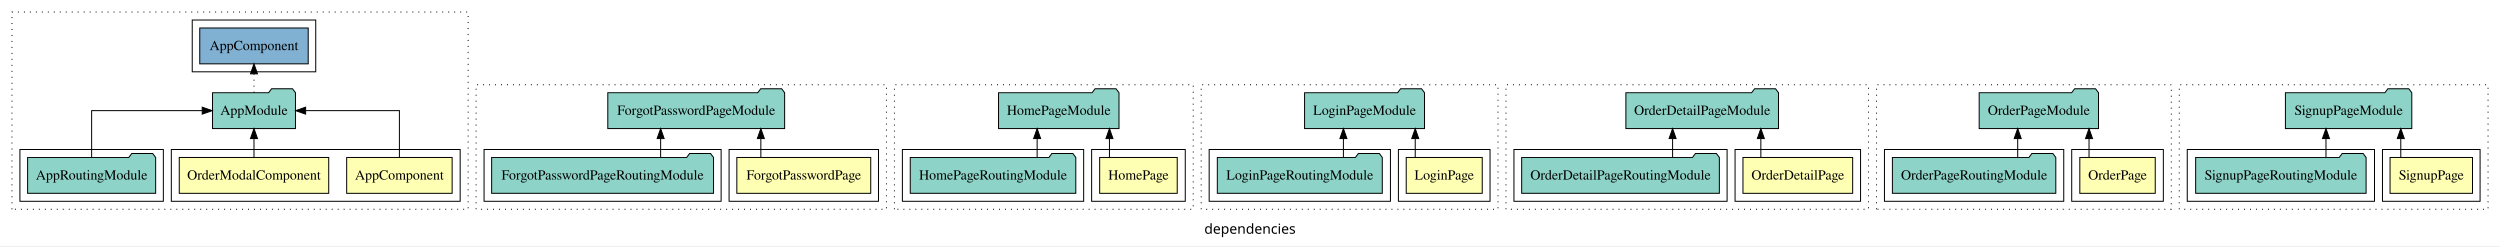
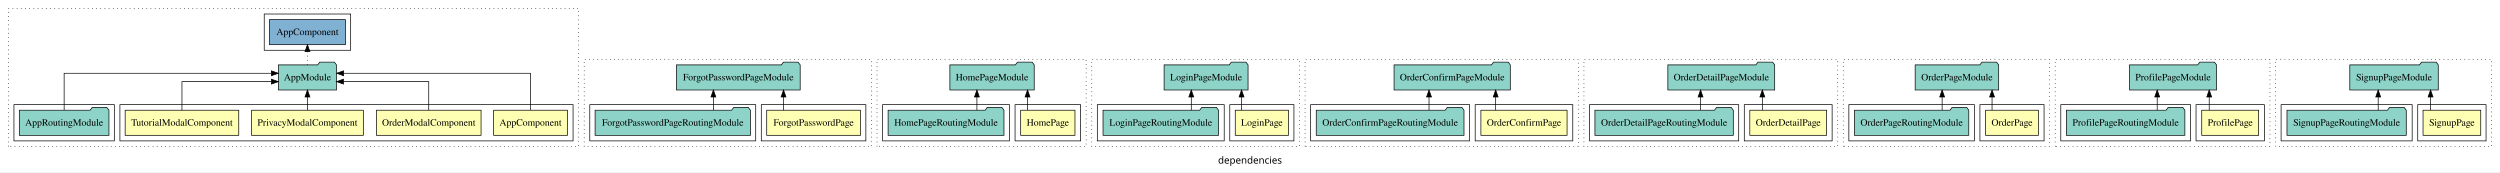
- <svg xmlns="http://www.w3.org/2000/svg" width="2510pt" height="247pt" viewBox="0.00 0.00 2510.00 246.80">
+ <svg xmlns="http://www.w3.org/2000/svg" width="3586pt" height="247pt" viewBox="0.00 0.00 3586.00 246.80">
  <g id="graph0" class="graph" transform="scale(1 1) rotate(0) translate(4 242.8)">
-     <polygon fill="white" stroke="transparent" points="-4,4 -4,-242.8 2506,-242.8 2506,4 -4,4" />
-     <text text-anchor="middle" x="1251" y="-8.2" font-family="sans-serif" font-size="14.00">dependencies</text>
+     <polygon fill="white" stroke="transparent" points="-4,4 -4,-242.8 3582,-242.8 3582,4 -4,4" />
+     <text text-anchor="middle" x="1789" y="-8.2" font-family="sans-serif" font-size="14.00">dependencies</text>
    <g id="clust1" class="cluster">
-       <polygon fill="none" stroke="black" stroke-dasharray="1,5" points="8,-32.8 8,-230.8 466,-230.8 466,-32.8 8,-32.8" />
+       <polygon fill="none" stroke="black" stroke-dasharray="1,5" points="8,-32.8 8,-230.8 826,-230.8 826,-32.8 8,-32.8" />
    </g>
    <g id="clust2" class="cluster">
-       <polygon fill="none" stroke="black" points="168,-40.8 168,-92.8 458,-92.8 458,-40.8 168,-40.8" />
-     </g>
-     <g id="clust5" class="cluster">
+       <polygon fill="none" stroke="black" points="168,-40.8 168,-92.8 818,-92.8 818,-40.8 168,-40.8" />
+     </g>
+     <g id="clust7" class="cluster">
      <polygon fill="none" stroke="black" points="16,-40.8 16,-92.8 160,-92.8 160,-40.8 16,-40.8" />
    </g>
-     <g id="clust7" class="cluster">
-       <polygon fill="none" stroke="black" points="189,-170.8 189,-222.8 313,-222.8 313,-170.8 189,-170.8" />
-     </g>
-     <g id="clust15" class="cluster">
-       <polygon fill="none" stroke="black" stroke-dasharray="1,5" points="474,-32.8 474,-157.8 886,-157.8 886,-32.8 474,-32.8" />
-     </g>
-     <g id="clust16" class="cluster">
-       <polygon fill="none" stroke="black" points="728,-40.8 728,-92.8 878,-92.8 878,-40.8 728,-40.8" />
+     <g id="clust9" class="cluster">
+       <polygon fill="none" stroke="black" points="375,-170.8 375,-222.8 499,-222.8 499,-170.8 375,-170.8" />
+     </g>
+     <g id="clust17" class="cluster">
+       <polygon fill="none" stroke="black" stroke-dasharray="1,5" points="834,-32.8 834,-157.8 1246,-157.8 1246,-32.8 834,-32.8" />
    </g>
    <g id="clust18" class="cluster">
-       <polygon fill="none" stroke="black" points="482,-40.8 482,-92.8 720,-92.8 720,-40.8 482,-40.8" />
-     </g>
-     <g id="clust28" class="cluster">
-       <polygon fill="none" stroke="black" stroke-dasharray="1,5" points="894,-32.8 894,-157.8 1194,-157.8 1194,-32.8 894,-32.8" />
-     </g>
-     <g id="clust29" class="cluster">
-       <polygon fill="none" stroke="black" points="1092,-40.8 1092,-92.8 1186,-92.8 1186,-40.8 1092,-40.8" />
+       <polygon fill="none" stroke="black" points="1088,-40.8 1088,-92.8 1238,-92.8 1238,-40.8 1088,-40.8" />
+     </g>
+     <g id="clust20" class="cluster">
+       <polygon fill="none" stroke="black" points="842,-40.8 842,-92.8 1080,-92.8 1080,-40.8 842,-40.8" />
+     </g>
+     <g id="clust30" class="cluster">
+       <polygon fill="none" stroke="black" stroke-dasharray="1,5" points="1254,-32.8 1254,-157.8 1554,-157.8 1554,-32.8 1254,-32.8" />
    </g>
    <g id="clust31" class="cluster">
-       <polygon fill="none" stroke="black" points="902,-40.8 902,-92.8 1084,-92.8 1084,-40.8 902,-40.8" />
-     </g>
-     <g id="clust41" class="cluster">
-       <polygon fill="none" stroke="black" stroke-dasharray="1,5" points="1202,-32.8 1202,-157.8 1500,-157.8 1500,-32.8 1202,-32.8" />
-     </g>
-     <g id="clust42" class="cluster">
-       <polygon fill="none" stroke="black" points="1400,-40.8 1400,-92.8 1492,-92.8 1492,-40.8 1400,-40.8" />
+       <polygon fill="none" stroke="black" points="1452,-40.8 1452,-92.8 1546,-92.8 1546,-40.8 1452,-40.8" />
+     </g>
+     <g id="clust33" class="cluster">
+       <polygon fill="none" stroke="black" points="1262,-40.8 1262,-92.8 1444,-92.8 1444,-40.8 1262,-40.8" />
+     </g>
+     <g id="clust43" class="cluster">
+       <polygon fill="none" stroke="black" stroke-dasharray="1,5" points="1562,-32.8 1562,-157.8 1860,-157.8 1860,-32.8 1562,-32.8" />
    </g>
    <g id="clust44" class="cluster">
-       <polygon fill="none" stroke="black" points="1210,-40.8 1210,-92.8 1392,-92.8 1392,-40.8 1210,-40.8" />
-     </g>
-     <g id="clust54" class="cluster">
-       <polygon fill="none" stroke="black" stroke-dasharray="1,5" points="1508,-32.8 1508,-157.8 1872,-157.8 1872,-32.8 1508,-32.8" />
-     </g>
-     <g id="clust55" class="cluster">
-       <polygon fill="none" stroke="black" points="1738,-40.8 1738,-92.8 1864,-92.8 1864,-40.8 1738,-40.8" />
+       <polygon fill="none" stroke="black" points="1760,-40.8 1760,-92.8 1852,-92.8 1852,-40.8 1760,-40.8" />
+     </g>
+     <g id="clust46" class="cluster">
+       <polygon fill="none" stroke="black" points="1570,-40.8 1570,-92.8 1752,-92.8 1752,-40.8 1570,-40.8" />
+     </g>
+     <g id="clust56" class="cluster">
+       <polygon fill="none" stroke="black" stroke-dasharray="1,5" points="1868,-32.8 1868,-157.8 2260,-157.8 2260,-32.8 1868,-32.8" />
    </g>
    <g id="clust57" class="cluster">
-       <polygon fill="none" stroke="black" points="1516,-40.8 1516,-92.8 1730,-92.8 1730,-40.8 1516,-40.8" />
-     </g>
-     <g id="clust67" class="cluster">
-       <polygon fill="none" stroke="black" stroke-dasharray="1,5" points="1880,-32.8 1880,-157.8 2176,-157.8 2176,-32.8 1880,-32.8" />
-     </g>
-     <g id="clust68" class="cluster">
-       <polygon fill="none" stroke="black" points="2076,-40.8 2076,-92.8 2168,-92.8 2168,-40.8 2076,-40.8" />
+       <polygon fill="none" stroke="black" points="2112,-40.8 2112,-92.8 2252,-92.8 2252,-40.8 2112,-40.8" />
+     </g>
+     <g id="clust59" class="cluster">
+       <polygon fill="none" stroke="black" points="1876,-40.8 1876,-92.8 2104,-92.8 2104,-40.8 1876,-40.8" />
+     </g>
+     <g id="clust69" class="cluster">
+       <polygon fill="none" stroke="black" stroke-dasharray="1,5" points="2268,-32.8 2268,-157.8 2632,-157.8 2632,-32.8 2268,-32.8" />
    </g>
    <g id="clust70" class="cluster">
-       <polygon fill="none" stroke="black" points="1888,-40.8 1888,-92.8 2068,-92.8 2068,-40.8 1888,-40.8" />
-     </g>
-     <g id="clust80" class="cluster">
-       <polygon fill="none" stroke="black" stroke-dasharray="1,5" points="2184,-32.8 2184,-157.8 2494,-157.8 2494,-32.8 2184,-32.8" />
-     </g>
-     <g id="clust81" class="cluster">
-       <polygon fill="none" stroke="black" points="2388,-40.8 2388,-92.8 2486,-92.8 2486,-40.8 2388,-40.8" />
+       <polygon fill="none" stroke="black" points="2498,-40.8 2498,-92.8 2624,-92.8 2624,-40.8 2498,-40.8" />
+     </g>
+     <g id="clust72" class="cluster">
+       <polygon fill="none" stroke="black" points="2276,-40.8 2276,-92.8 2490,-92.8 2490,-40.8 2276,-40.8" />
+     </g>
+     <g id="clust82" class="cluster">
+       <polygon fill="none" stroke="black" stroke-dasharray="1,5" points="2640,-32.8 2640,-157.8 2936,-157.8 2936,-32.8 2640,-32.8" />
    </g>
    <g id="clust83" class="cluster">
-       <polygon fill="none" stroke="black" points="2192,-40.8 2192,-92.8 2380,-92.8 2380,-40.8 2192,-40.8" />
+       <polygon fill="none" stroke="black" points="2836,-40.8 2836,-92.8 2928,-92.8 2928,-40.8 2836,-40.8" />
+     </g>
+     <g id="clust85" class="cluster">
+       <polygon fill="none" stroke="black" points="2648,-40.8 2648,-92.8 2828,-92.8 2828,-40.8 2648,-40.8" />
+     </g>
+     <g id="clust95" class="cluster">
+       <polygon fill="none" stroke="black" stroke-dasharray="1,5" points="2944,-32.8 2944,-157.8 3252,-157.8 3252,-32.8 2944,-32.8" />
+     </g>
+     <g id="clust96" class="cluster">
+       <polygon fill="none" stroke="black" points="3146,-40.8 3146,-92.8 3244,-92.8 3244,-40.8 3146,-40.8" />
+     </g>
+     <g id="clust98" class="cluster">
+       <polygon fill="none" stroke="black" points="2952,-40.8 2952,-92.8 3138,-92.8 3138,-40.8 2952,-40.8" />
+     </g>
+     <g id="clust108" class="cluster">
+       <polygon fill="none" stroke="black" stroke-dasharray="1,5" points="3260,-32.8 3260,-157.8 3570,-157.8 3570,-32.8 3260,-32.8" />
+     </g>
+     <g id="clust109" class="cluster">
+       <polygon fill="none" stroke="black" points="3464,-40.8 3464,-92.8 3562,-92.8 3562,-40.8 3464,-40.8" />
+     </g>
+     <g id="clust111" class="cluster">
+       <polygon fill="none" stroke="black" points="3268,-40.8 3268,-92.8 3456,-92.8 3456,-40.8 3268,-40.8" />
    </g>
    <g id="node1" class="node">
-       <polygon fill="#ffffb3" stroke="black" points="449.94,-84.8 344.06,-84.8 344.06,-48.8 449.94,-48.8 449.94,-84.8" />
-       <text text-anchor="middle" x="397" y="-62.6" font-family="Times,serif" font-size="14.00">AppComponent</text>
+       <polygon fill="#ffffb3" stroke="black" points="809.94,-84.8 704.06,-84.8 704.06,-48.8 809.94,-48.8 809.94,-84.8" />
+       <text text-anchor="middle" x="757" y="-62.6" font-family="Times,serif" font-size="14.00">AppComponent</text>
+     </g>
+     <g id="node5" class="node">
+       <polygon fill="#8dd3c7" stroke="black" points="478.66,-149.8 475.66,-153.8 454.66,-153.8 451.66,-149.8 395.34,-149.8 395.34,-113.8 478.66,-113.8 478.66,-149.8" />
+       <text text-anchor="middle" x="437" y="-127.6" font-family="Times,serif" font-size="14.00">AppModule</text>
+     </g>
+     <g id="edge1" class="edge">
+       <path fill="none" stroke="black" d="M757,-85.08C757,-106.12 757,-137.8 757,-137.8 757,-137.8 488.83,-137.8 488.83,-137.8" />
+       <polygon fill="black" stroke="black" points="488.83,-134.3 478.83,-137.8 488.83,-141.3 488.83,-134.3" />
+     </g>
+     <g id="node2" class="node">
+       <polygon fill="#ffffb3" stroke="black" points="686.03,-84.8 535.97,-84.8 535.97,-48.8 686.03,-48.8 686.03,-84.8" />
+       <text text-anchor="middle" x="611" y="-62.6" font-family="Times,serif" font-size="14.00">OrderModalComponent</text>
+     </g>
+     <g id="edge2" class="edge">
+       <path fill="none" stroke="black" d="M611,-84.82C611,-102.17 611,-125.8 611,-125.8 611,-125.8 488.68,-125.8 488.68,-125.8" />
+       <polygon fill="black" stroke="black" points="488.68,-122.3 478.68,-125.8 488.68,-129.3 488.68,-122.3" />
    </g>
    <g id="node3" class="node">
-       <polygon fill="#8dd3c7" stroke="black" points="292.66,-149.8 289.66,-153.8 268.66,-153.8 265.66,-149.8 209.34,-149.8 209.34,-113.8 292.66,-113.8 292.66,-149.8" />
-       <text text-anchor="middle" x="251" y="-127.6" font-family="Times,serif" font-size="14.00">AppModule</text>
-     </g>
-     <g id="edge1" class="edge">
-       <path fill="none" stroke="black" d="M397,-84.91C397,-104.14 397,-131.8 397,-131.8 397,-131.8 302.84,-131.8 302.84,-131.8" />
-       <polygon fill="black" stroke="black" points="302.84,-128.3 292.84,-131.8 302.84,-135.3 302.84,-128.3" />
-     </g>
-     <g id="node2" class="node">
-       <polygon fill="#ffffb3" stroke="black" points="326.03,-84.8 175.97,-84.8 175.97,-48.8 326.03,-48.8 326.03,-84.8" />
-       <text text-anchor="middle" x="251" y="-62.6" font-family="Times,serif" font-size="14.00">OrderModalComponent</text>
-     </g>
-     <g id="edge2" class="edge">
-       <path fill="none" stroke="black" d="M251,-84.91C251,-84.91 251,-103.79 251,-103.79" />
-       <polygon fill="black" stroke="black" points="247.5,-103.79 251,-113.79 254.5,-103.79 247.5,-103.79" />
-     </g>
-     <g id="node5" class="node">
-       <polygon fill="#80b1d3" stroke="black" points="305.44,-214.8 196.56,-214.8 196.56,-178.8 305.44,-178.8 305.44,-214.8" />
-       <text text-anchor="middle" x="251" y="-192.6" font-family="Times,serif" font-size="14.00">AppComponent </text>
+       <polygon fill="#ffffb3" stroke="black" points="517.15,-84.8 356.85,-84.8 356.85,-48.8 517.15,-48.8 517.15,-84.8" />
+       <text text-anchor="middle" x="437" y="-62.6" font-family="Times,serif" font-size="14.00">PrivacyModalComponent</text>
+     </g>
+     <g id="edge3" class="edge">
+       <path fill="none" stroke="black" d="M437,-84.91C437,-84.91 437,-103.79 437,-103.79" />
+       <polygon fill="black" stroke="black" points="433.5,-103.79 437,-113.79 440.5,-103.79 433.5,-103.79" />
+     </g>
+     <g id="node4" class="node">
+       <polygon fill="#ffffb3" stroke="black" points="338.48,-84.8 175.52,-84.8 175.52,-48.8 338.48,-48.8 338.48,-84.8" />
+       <text text-anchor="middle" x="257" y="-62.6" font-family="Times,serif" font-size="14.00">TutorialModalComponent</text>
    </g>
    <g id="edge4" class="edge">
-       <path fill="none" stroke="black" stroke-dasharray="1,5" d="M251,-149.91C251,-149.91 251,-168.79 251,-168.79" />
-       <polygon fill="black" stroke="black" points="247.5,-168.79 251,-178.79 254.5,-168.79 247.5,-168.79" />
-     </g>
-     <g id="node4" class="node">
+       <path fill="none" stroke="black" d="M257,-84.82C257,-102.17 257,-125.8 257,-125.8 257,-125.8 385.25,-125.8 385.25,-125.8" />
+       <polygon fill="black" stroke="black" points="385.25,-129.3 395.25,-125.8 385.25,-122.3 385.25,-129.3" />
+     </g>
+     <g id="node7" class="node">
+       <polygon fill="#80b1d3" stroke="black" points="491.44,-214.8 382.56,-214.8 382.56,-178.8 491.44,-178.8 491.44,-214.8" />
+       <text text-anchor="middle" x="437" y="-192.6" font-family="Times,serif" font-size="14.00">AppComponent </text>
+     </g>
+     <g id="edge6" class="edge">
+       <path fill="none" stroke="black" stroke-dasharray="1,5" d="M437,-149.91C437,-149.91 437,-168.79 437,-168.79" />
+       <polygon fill="black" stroke="black" points="433.5,-168.79 437,-178.79 440.5,-168.79 433.5,-168.79" />
+     </g>
+     <g id="node6" class="node">
      <polygon fill="#8dd3c7" stroke="black" points="152.28,-84.8 149.28,-88.8 128.28,-88.8 125.28,-84.8 23.72,-84.8 23.72,-48.8 152.28,-48.8 152.28,-84.8" />
      <text text-anchor="middle" x="88" y="-62.6" font-family="Times,serif" font-size="14.00">AppRoutingModule</text>
    </g>
-     <g id="edge3" class="edge">
-       <path fill="none" stroke="black" d="M88,-84.91C88,-104.14 88,-131.8 88,-131.8 88,-131.8 199.02,-131.8 199.02,-131.8" />
-       <polygon fill="black" stroke="black" points="199.02,-135.3 209.02,-131.8 199.02,-128.3 199.02,-135.3" />
-     </g>
-     <g id="node6" class="node">
-       <polygon fill="#ffffb3" stroke="black" points="870.22,-84.8 735.78,-84.8 735.78,-48.8 870.22,-48.8 870.22,-84.8" />
-       <text text-anchor="middle" x="803" y="-62.6" font-family="Times,serif" font-size="14.00">ForgotPasswordPage</text>
-     </g>
-     <g id="node7" class="node">
-       <polygon fill="#8dd3c7" stroke="black" points="783.77,-149.8 780.77,-153.8 759.77,-153.8 756.77,-149.8 606.23,-149.8 606.23,-113.8 783.77,-113.8 783.77,-149.8" />
-       <text text-anchor="middle" x="695" y="-127.6" font-family="Times,serif" font-size="14.00">ForgotPasswordPageModule</text>
-     </g>
    <g id="edge5" class="edge">
-       <path fill="none" stroke="black" d="M759.89,-84.91C759.89,-84.91 759.89,-103.79 759.89,-103.79" />
-       <polygon fill="black" stroke="black" points="756.39,-103.79 759.89,-113.79 763.39,-103.79 756.39,-103.79" />
+       <path fill="none" stroke="black" d="M88,-85.08C88,-106.12 88,-137.8 88,-137.8 88,-137.8 385.25,-137.8 385.25,-137.8" />
+       <polygon fill="black" stroke="black" points="385.25,-141.3 395.25,-137.8 385.25,-134.3 385.25,-141.3" />
    </g>
    <g id="node8" class="node">
-       <polygon fill="#8dd3c7" stroke="black" points="712.39,-84.8 709.39,-88.8 688.39,-88.8 685.39,-84.8 489.61,-84.8 489.61,-48.8 712.39,-48.8 712.39,-84.8" />
-       <text text-anchor="middle" x="601" y="-62.6" font-family="Times,serif" font-size="14.00">ForgotPasswordPageRoutingModule</text>
-     </g>
-     <g id="edge6" class="edge">
-       <path fill="none" stroke="black" d="M659.28,-84.91C659.28,-84.91 659.28,-103.79 659.28,-103.79" />
-       <polygon fill="black" stroke="black" points="655.78,-103.79 659.28,-113.79 662.78,-103.79 655.78,-103.79" />
+       <polygon fill="#ffffb3" stroke="black" points="1230.22,-84.8 1095.78,-84.8 1095.78,-48.8 1230.22,-48.8 1230.22,-84.8" />
+       <text text-anchor="middle" x="1163" y="-62.6" font-family="Times,serif" font-size="14.00">ForgotPasswordPage</text>
    </g>
    <g id="node9" class="node">
-       <polygon fill="#ffffb3" stroke="black" points="1177.93,-84.8 1100.07,-84.8 1100.07,-48.8 1177.93,-48.8 1177.93,-84.8" />
-       <text text-anchor="middle" x="1139" y="-62.6" font-family="Times,serif" font-size="14.00">HomePage</text>
+       <polygon fill="#8dd3c7" stroke="black" points="1143.77,-149.8 1140.77,-153.8 1119.77,-153.8 1116.77,-149.8 966.23,-149.8 966.23,-113.8 1143.77,-113.8 1143.77,-149.8" />
+       <text text-anchor="middle" x="1055" y="-127.6" font-family="Times,serif" font-size="14.00">ForgotPasswordPageModule</text>
+     </g>
+     <g id="edge7" class="edge">
+       <path fill="none" stroke="black" d="M1119.89,-84.91C1119.89,-84.91 1119.89,-103.79 1119.89,-103.79" />
+       <polygon fill="black" stroke="black" points="1116.39,-103.79 1119.89,-113.79 1123.39,-103.79 1116.39,-103.79" />
    </g>
    <g id="node10" class="node">
-       <polygon fill="#8dd3c7" stroke="black" points="1119.48,-149.8 1116.48,-153.8 1095.48,-153.8 1092.48,-149.8 998.52,-149.8 998.52,-113.8 1119.48,-113.8 1119.48,-149.8" />
-       <text text-anchor="middle" x="1059" y="-127.6" font-family="Times,serif" font-size="14.00">HomePageModule</text>
-     </g>
-     <g id="edge7" class="edge">
-       <path fill="none" stroke="black" d="M1109.89,-84.91C1109.89,-84.91 1109.89,-103.79 1109.89,-103.79" />
-       <polygon fill="black" stroke="black" points="1106.39,-103.79 1109.89,-113.79 1113.39,-103.79 1106.39,-103.79" />
+       <polygon fill="#8dd3c7" stroke="black" points="1072.39,-84.8 1069.39,-88.8 1048.39,-88.8 1045.39,-84.8 849.61,-84.8 849.61,-48.8 1072.39,-48.8 1072.39,-84.8" />
+       <text text-anchor="middle" x="961" y="-62.6" font-family="Times,serif" font-size="14.00">ForgotPasswordPageRoutingModule</text>
+     </g>
+     <g id="edge8" class="edge">
+       <path fill="none" stroke="black" d="M1019.28,-84.91C1019.28,-84.91 1019.28,-103.79 1019.28,-103.79" />
+       <polygon fill="black" stroke="black" points="1015.78,-103.79 1019.28,-113.79 1022.78,-103.79 1015.78,-103.79" />
    </g>
    <g id="node11" class="node">
-       <polygon fill="#8dd3c7" stroke="black" points="1076.1,-84.8 1073.1,-88.8 1052.1,-88.8 1049.1,-84.8 909.9,-84.8 909.9,-48.8 1076.1,-48.8 1076.1,-84.8" />
-       <text text-anchor="middle" x="993" y="-62.6" font-family="Times,serif" font-size="14.00">HomePageRoutingModule</text>
-     </g>
-     <g id="edge8" class="edge">
-       <path fill="none" stroke="black" d="M1037.28,-84.91C1037.28,-84.91 1037.28,-103.79 1037.28,-103.79" />
-       <polygon fill="black" stroke="black" points="1033.78,-103.79 1037.28,-113.79 1040.78,-103.79 1033.78,-103.79" />
+       <polygon fill="#ffffb3" stroke="black" points="1537.93,-84.8 1460.07,-84.8 1460.07,-48.8 1537.93,-48.8 1537.93,-84.8" />
+       <text text-anchor="middle" x="1499" y="-62.6" font-family="Times,serif" font-size="14.00">HomePage</text>
    </g>
    <g id="node12" class="node">
-       <polygon fill="#ffffb3" stroke="black" points="1484.16,-84.8 1407.84,-84.8 1407.84,-48.8 1484.16,-48.8 1484.16,-84.8" />
-       <text text-anchor="middle" x="1446" y="-62.6" font-family="Times,serif" font-size="14.00">LoginPage</text>
+       <polygon fill="#8dd3c7" stroke="black" points="1479.48,-149.8 1476.48,-153.8 1455.48,-153.8 1452.48,-149.8 1358.52,-149.8 1358.52,-113.8 1479.48,-113.8 1479.48,-149.8" />
+       <text text-anchor="middle" x="1419" y="-127.6" font-family="Times,serif" font-size="14.00">HomePageModule</text>
+     </g>
+     <g id="edge9" class="edge">
+       <path fill="none" stroke="black" d="M1469.89,-84.91C1469.89,-84.91 1469.89,-103.79 1469.89,-103.79" />
+       <polygon fill="black" stroke="black" points="1466.39,-103.79 1469.89,-113.79 1473.39,-103.79 1466.39,-103.79" />
    </g>
    <g id="node13" class="node">
-       <polygon fill="#8dd3c7" stroke="black" points="1426.21,-149.8 1423.21,-153.8 1402.21,-153.8 1399.21,-149.8 1305.79,-149.8 1305.79,-113.8 1426.21,-113.8 1426.21,-149.8" />
-       <text text-anchor="middle" x="1366" y="-127.6" font-family="Times,serif" font-size="14.00">LoginPageModule</text>
-     </g>
-     <g id="edge9" class="edge">
-       <path fill="none" stroke="black" d="M1416.89,-84.91C1416.89,-84.91 1416.89,-103.79 1416.89,-103.79" />
-       <polygon fill="black" stroke="black" points="1413.39,-103.79 1416.89,-113.79 1420.39,-103.79 1413.39,-103.79" />
+       <polygon fill="#8dd3c7" stroke="black" points="1436.1,-84.8 1433.1,-88.8 1412.1,-88.8 1409.1,-84.8 1269.9,-84.8 1269.9,-48.8 1436.1,-48.8 1436.1,-84.8" />
+       <text text-anchor="middle" x="1353" y="-62.6" font-family="Times,serif" font-size="14.00">HomePageRoutingModule</text>
+     </g>
+     <g id="edge10" class="edge">
+       <path fill="none" stroke="black" d="M1397.28,-84.91C1397.28,-84.91 1397.28,-103.79 1397.28,-103.79" />
+       <polygon fill="black" stroke="black" points="1393.78,-103.79 1397.28,-113.79 1400.78,-103.79 1393.78,-103.79" />
    </g>
    <g id="node14" class="node">
-       <polygon fill="#8dd3c7" stroke="black" points="1383.82,-84.8 1380.82,-88.8 1359.82,-88.8 1356.82,-84.8 1218.18,-84.8 1218.18,-48.8 1383.82,-48.8 1383.82,-84.8" />
-       <text text-anchor="middle" x="1301" y="-62.6" font-family="Times,serif" font-size="14.00">LoginPageRoutingModule</text>
-     </g>
-     <g id="edge10" class="edge">
-       <path fill="none" stroke="black" d="M1344.78,-84.91C1344.78,-84.91 1344.78,-103.79 1344.78,-103.79" />
-       <polygon fill="black" stroke="black" points="1341.28,-103.79 1344.78,-113.79 1348.28,-103.79 1341.28,-103.79" />
+       <polygon fill="#ffffb3" stroke="black" points="1844.16,-84.8 1767.84,-84.8 1767.84,-48.8 1844.16,-48.8 1844.16,-84.8" />
+       <text text-anchor="middle" x="1806" y="-62.6" font-family="Times,serif" font-size="14.00">LoginPage</text>
    </g>
    <g id="node15" class="node">
-       <polygon fill="#ffffb3" stroke="black" points="1856.07,-84.8 1745.93,-84.8 1745.93,-48.8 1856.07,-48.8 1856.07,-84.8" />
-       <text text-anchor="middle" x="1801" y="-62.6" font-family="Times,serif" font-size="14.00">OrderDetailPage</text>
+       <polygon fill="#8dd3c7" stroke="black" points="1786.21,-149.8 1783.21,-153.8 1762.21,-153.8 1759.21,-149.8 1665.79,-149.8 1665.79,-113.8 1786.21,-113.8 1786.21,-149.8" />
+       <text text-anchor="middle" x="1726" y="-127.6" font-family="Times,serif" font-size="14.00">LoginPageModule</text>
+     </g>
+     <g id="edge11" class="edge">
+       <path fill="none" stroke="black" d="M1776.89,-84.91C1776.89,-84.91 1776.89,-103.79 1776.89,-103.79" />
+       <polygon fill="black" stroke="black" points="1773.39,-103.79 1776.89,-113.79 1780.39,-103.79 1773.39,-103.79" />
    </g>
    <g id="node16" class="node">
-       <polygon fill="#8dd3c7" stroke="black" points="1781.62,-149.8 1778.62,-153.8 1757.62,-153.8 1754.62,-149.8 1628.38,-149.8 1628.38,-113.8 1781.62,-113.8 1781.62,-149.8" />
-       <text text-anchor="middle" x="1705" y="-127.6" font-family="Times,serif" font-size="14.00">OrderDetailPageModule</text>
-     </g>
-     <g id="edge11" class="edge">
-       <path fill="none" stroke="black" d="M1763.89,-84.91C1763.89,-84.91 1763.89,-103.79 1763.89,-103.79" />
-       <polygon fill="black" stroke="black" points="1760.39,-103.79 1763.89,-113.79 1767.39,-103.79 1760.39,-103.79" />
+       <polygon fill="#8dd3c7" stroke="black" points="1743.82,-84.8 1740.82,-88.8 1719.82,-88.8 1716.82,-84.8 1578.18,-84.8 1578.18,-48.8 1743.82,-48.8 1743.82,-84.8" />
+       <text text-anchor="middle" x="1661" y="-62.6" font-family="Times,serif" font-size="14.00">LoginPageRoutingModule</text>
+     </g>
+     <g id="edge12" class="edge">
+       <path fill="none" stroke="black" d="M1704.78,-84.91C1704.78,-84.91 1704.78,-103.79 1704.78,-103.79" />
+       <polygon fill="black" stroke="black" points="1701.28,-103.79 1704.78,-113.79 1708.28,-103.79 1701.28,-103.79" />
    </g>
    <g id="node17" class="node">
-       <polygon fill="#8dd3c7" stroke="black" points="1722.24,-84.8 1719.24,-88.8 1698.24,-88.8 1695.24,-84.8 1523.76,-84.8 1523.76,-48.8 1722.24,-48.8 1722.24,-84.8" />
-       <text text-anchor="middle" x="1623" y="-62.6" font-family="Times,serif" font-size="14.00">OrderDetailPageRoutingModule</text>
-     </g>
-     <g id="edge12" class="edge">
-       <path fill="none" stroke="black" d="M1675.28,-84.91C1675.28,-84.91 1675.28,-103.79 1675.28,-103.79" />
-       <polygon fill="black" stroke="black" points="1671.78,-103.79 1675.28,-113.79 1678.78,-103.79 1671.78,-103.79" />
+       <polygon fill="#ffffb3" stroke="black" points="2243.8,-84.8 2120.2,-84.8 2120.2,-48.8 2243.8,-48.8 2243.8,-84.8" />
+       <text text-anchor="middle" x="2182" y="-62.6" font-family="Times,serif" font-size="14.00">OrderConfirmPage</text>
    </g>
    <g id="node18" class="node">
-       <polygon fill="#ffffb3" stroke="black" points="2159.86,-84.8 2084.14,-84.8 2084.14,-48.8 2159.86,-48.8 2159.86,-84.8" />
-       <text text-anchor="middle" x="2122" y="-62.6" font-family="Times,serif" font-size="14.00">OrderPage</text>
+       <polygon fill="#8dd3c7" stroke="black" points="2162.36,-149.8 2159.36,-153.8 2138.36,-153.8 2135.36,-149.8 1995.64,-149.8 1995.64,-113.8 2162.36,-113.8 2162.36,-149.8" />
+       <text text-anchor="middle" x="2079" y="-127.6" font-family="Times,serif" font-size="14.00">OrderConfirmPageModule</text>
+     </g>
+     <g id="edge13" class="edge">
+       <path fill="none" stroke="black" d="M2141.39,-84.91C2141.39,-84.91 2141.39,-103.79 2141.39,-103.79" />
+       <polygon fill="black" stroke="black" points="2137.89,-103.79 2141.39,-113.79 2144.89,-103.79 2137.89,-103.79" />
    </g>
    <g id="node19" class="node">
-       <polygon fill="#8dd3c7" stroke="black" points="2102.91,-149.8 2099.91,-153.8 2078.91,-153.8 2075.91,-149.8 1983.09,-149.8 1983.09,-113.8 2102.91,-113.8 2102.91,-149.8" />
-       <text text-anchor="middle" x="2043" y="-127.6" font-family="Times,serif" font-size="14.00">OrderPageModule</text>
-     </g>
-     <g id="edge13" class="edge">
-       <path fill="none" stroke="black" d="M2093.39,-84.91C2093.39,-84.91 2093.39,-103.79 2093.39,-103.79" />
-       <polygon fill="black" stroke="black" points="2089.89,-103.79 2093.39,-113.79 2096.89,-103.79 2089.89,-103.79" />
+       <polygon fill="#8dd3c7" stroke="black" points="2095.97,-84.8 2092.97,-88.8 2071.97,-88.8 2068.97,-84.8 1884.03,-84.8 1884.03,-48.8 2095.97,-48.8 2095.97,-84.8" />
+       <text text-anchor="middle" x="1990" y="-62.6" font-family="Times,serif" font-size="14.00">OrderConfirmPageRoutingModule</text>
+     </g>
+     <g id="edge14" class="edge">
+       <path fill="none" stroke="black" d="M2045.78,-84.91C2045.78,-84.91 2045.78,-103.79 2045.78,-103.79" />
+       <polygon fill="black" stroke="black" points="2042.28,-103.79 2045.78,-113.79 2049.28,-103.79 2042.28,-103.79" />
    </g>
    <g id="node20" class="node">
-       <polygon fill="#8dd3c7" stroke="black" points="2060.03,-84.8 2057.03,-88.8 2036.03,-88.8 2033.03,-84.8 1895.97,-84.8 1895.97,-48.8 2060.03,-48.8 2060.03,-84.8" />
-       <text text-anchor="middle" x="1978" y="-62.6" font-family="Times,serif" font-size="14.00">OrderPageRoutingModule</text>
-     </g>
-     <g id="edge14" class="edge">
-       <path fill="none" stroke="black" d="M2021.78,-84.91C2021.78,-84.91 2021.78,-103.79 2021.78,-103.79" />
-       <polygon fill="black" stroke="black" points="2018.28,-103.79 2021.78,-113.79 2025.28,-103.79 2018.28,-103.79" />
+       <polygon fill="#ffffb3" stroke="black" points="2616.07,-84.8 2505.93,-84.8 2505.93,-48.8 2616.07,-48.8 2616.07,-84.8" />
+       <text text-anchor="middle" x="2561" y="-62.6" font-family="Times,serif" font-size="14.00">OrderDetailPage</text>
    </g>
    <g id="node21" class="node">
-       <polygon fill="#ffffb3" stroke="black" points="2478.39,-84.8 2395.61,-84.8 2395.61,-48.8 2478.39,-48.8 2478.39,-84.8" />
-       <text text-anchor="middle" x="2437" y="-62.6" font-family="Times,serif" font-size="14.00">SignupPage</text>
+       <polygon fill="#8dd3c7" stroke="black" points="2541.62,-149.8 2538.62,-153.8 2517.62,-153.8 2514.62,-149.8 2388.38,-149.8 2388.38,-113.8 2541.62,-113.8 2541.62,-149.8" />
+       <text text-anchor="middle" x="2465" y="-127.6" font-family="Times,serif" font-size="14.00">OrderDetailPageModule</text>
+     </g>
+     <g id="edge15" class="edge">
+       <path fill="none" stroke="black" d="M2523.89,-84.91C2523.89,-84.91 2523.89,-103.79 2523.89,-103.79" />
+       <polygon fill="black" stroke="black" points="2520.39,-103.79 2523.89,-113.79 2527.39,-103.79 2520.39,-103.79" />
    </g>
    <g id="node22" class="node">
-       <polygon fill="#8dd3c7" stroke="black" points="2417.44,-149.8 2414.44,-153.8 2393.44,-153.8 2390.44,-149.8 2290.56,-149.8 2290.56,-113.8 2417.44,-113.8 2417.44,-149.8" />
-       <text text-anchor="middle" x="2354" y="-127.6" font-family="Times,serif" font-size="14.00">SignupPageModule</text>
-     </g>
-     <g id="edge15" class="edge">
-       <path fill="none" stroke="black" d="M2406.39,-84.91C2406.39,-84.91 2406.39,-103.79 2406.39,-103.79" />
-       <polygon fill="black" stroke="black" points="2402.89,-103.79 2406.39,-113.79 2409.89,-103.79 2402.89,-103.79" />
+       <polygon fill="#8dd3c7" stroke="black" points="2482.24,-84.8 2479.24,-88.8 2458.24,-88.8 2455.24,-84.8 2283.76,-84.8 2283.76,-48.8 2482.24,-48.8 2482.24,-84.8" />
+       <text text-anchor="middle" x="2383" y="-62.6" font-family="Times,serif" font-size="14.00">OrderDetailPageRoutingModule</text>
+     </g>
+     <g id="edge16" class="edge">
+       <path fill="none" stroke="black" d="M2435.28,-84.91C2435.28,-84.91 2435.28,-103.79 2435.28,-103.79" />
+       <polygon fill="black" stroke="black" points="2431.78,-103.79 2435.28,-113.79 2438.78,-103.79 2431.78,-103.79" />
    </g>
    <g id="node23" class="node">
-       <polygon fill="#8dd3c7" stroke="black" points="2371.56,-84.8 2368.56,-88.8 2347.56,-88.8 2344.56,-84.8 2200.44,-84.8 2200.44,-48.8 2371.56,-48.8 2371.56,-84.8" />
-       <text text-anchor="middle" x="2286" y="-62.6" font-family="Times,serif" font-size="14.00">SignupPageRoutingModule</text>
-     </g>
-     <g id="edge16" class="edge">
-       <path fill="none" stroke="black" d="M2331.28,-84.91C2331.28,-84.91 2331.28,-103.79 2331.28,-103.79" />
-       <polygon fill="black" stroke="black" points="2327.78,-103.79 2331.28,-113.79 2334.78,-103.79 2327.78,-103.79" />
+       <polygon fill="#ffffb3" stroke="black" points="2919.86,-84.8 2844.14,-84.8 2844.14,-48.8 2919.86,-48.8 2919.86,-84.8" />
+       <text text-anchor="middle" x="2882" y="-62.6" font-family="Times,serif" font-size="14.00">OrderPage</text>
+     </g>
+     <g id="node24" class="node">
+       <polygon fill="#8dd3c7" stroke="black" points="2862.91,-149.8 2859.91,-153.8 2838.91,-153.8 2835.91,-149.8 2743.09,-149.8 2743.09,-113.8 2862.91,-113.8 2862.91,-149.8" />
+       <text text-anchor="middle" x="2803" y="-127.6" font-family="Times,serif" font-size="14.00">OrderPageModule</text>
+     </g>
+     <g id="edge17" class="edge">
+       <path fill="none" stroke="black" d="M2853.39,-84.91C2853.39,-84.91 2853.39,-103.79 2853.39,-103.79" />
+       <polygon fill="black" stroke="black" points="2849.89,-103.79 2853.39,-113.79 2856.89,-103.79 2849.89,-103.79" />
+     </g>
+     <g id="node25" class="node">
+       <polygon fill="#8dd3c7" stroke="black" points="2820.03,-84.8 2817.03,-88.8 2796.03,-88.8 2793.03,-84.8 2655.97,-84.8 2655.97,-48.8 2820.03,-48.8 2820.03,-84.8" />
+       <text text-anchor="middle" x="2738" y="-62.6" font-family="Times,serif" font-size="14.00">OrderPageRoutingModule</text>
+     </g>
+     <g id="edge18" class="edge">
+       <path fill="none" stroke="black" d="M2781.78,-84.91C2781.78,-84.91 2781.78,-103.79 2781.78,-103.79" />
+       <polygon fill="black" stroke="black" points="2778.28,-103.79 2781.78,-113.79 2785.28,-103.79 2778.28,-103.79" />
+     </g>
+     <g id="node26" class="node">
+       <polygon fill="#ffffb3" stroke="black" points="3235.82,-84.8 3154.18,-84.8 3154.18,-48.8 3235.82,-48.8 3235.82,-84.8" />
+       <text text-anchor="middle" x="3195" y="-62.6" font-family="Times,serif" font-size="14.00">ProfilePage</text>
+     </g>
+     <g id="node27" class="node">
+       <polygon fill="#8dd3c7" stroke="black" points="3175.37,-149.8 3172.37,-153.8 3151.37,-153.8 3148.37,-149.8 3050.63,-149.8 3050.63,-113.8 3175.37,-113.8 3175.37,-149.8" />
+       <text text-anchor="middle" x="3113" y="-127.6" font-family="Times,serif" font-size="14.00">ProfilePageModule</text>
+     </g>
+     <g id="edge19" class="edge">
+       <path fill="none" stroke="black" d="M3164.89,-84.91C3164.89,-84.91 3164.89,-103.79 3164.89,-103.79" />
+       <polygon fill="black" stroke="black" points="3161.39,-103.79 3164.89,-113.79 3168.39,-103.79 3161.39,-103.79" />
+     </g>
+     <g id="node28" class="node">
+       <polygon fill="#8dd3c7" stroke="black" points="3129.99,-84.8 3126.99,-88.8 3105.99,-88.8 3102.99,-84.8 2960.01,-84.8 2960.01,-48.8 3129.99,-48.8 3129.99,-84.8" />
+       <text text-anchor="middle" x="3045" y="-62.6" font-family="Times,serif" font-size="14.00">ProfilePageRoutingModule</text>
+     </g>
+     <g id="edge20" class="edge">
+       <path fill="none" stroke="black" d="M3090.28,-84.91C3090.28,-84.91 3090.28,-103.79 3090.28,-103.79" />
+       <polygon fill="black" stroke="black" points="3086.78,-103.79 3090.28,-113.79 3093.78,-103.79 3086.78,-103.79" />
+     </g>
+     <g id="node29" class="node">
+       <polygon fill="#ffffb3" stroke="black" points="3554.39,-84.8 3471.61,-84.8 3471.61,-48.8 3554.39,-48.8 3554.39,-84.8" />
+       <text text-anchor="middle" x="3513" y="-62.6" font-family="Times,serif" font-size="14.00">SignupPage</text>
+     </g>
+     <g id="node30" class="node">
+       <polygon fill="#8dd3c7" stroke="black" points="3493.44,-149.8 3490.44,-153.8 3469.44,-153.8 3466.44,-149.8 3366.56,-149.8 3366.56,-113.8 3493.44,-113.8 3493.44,-149.8" />
+       <text text-anchor="middle" x="3430" y="-127.6" font-family="Times,serif" font-size="14.00">SignupPageModule</text>
+     </g>
+     <g id="edge21" class="edge">
+       <path fill="none" stroke="black" d="M3482.39,-84.91C3482.39,-84.91 3482.39,-103.79 3482.39,-103.79" />
+       <polygon fill="black" stroke="black" points="3478.89,-103.79 3482.39,-113.79 3485.89,-103.79 3478.89,-103.79" />
+     </g>
+     <g id="node31" class="node">
+       <polygon fill="#8dd3c7" stroke="black" points="3447.56,-84.8 3444.56,-88.8 3423.56,-88.8 3420.56,-84.8 3276.44,-84.8 3276.44,-48.8 3447.56,-48.8 3447.56,-84.8" />
+       <text text-anchor="middle" x="3362" y="-62.6" font-family="Times,serif" font-size="14.00">SignupPageRoutingModule</text>
+     </g>
+     <g id="edge22" class="edge">
+       <path fill="none" stroke="black" d="M3407.28,-84.91C3407.28,-84.91 3407.28,-103.79 3407.28,-103.79" />
+       <polygon fill="black" stroke="black" points="3403.78,-103.79 3407.28,-113.79 3410.78,-103.79 3403.78,-103.79" />
    </g>
  </g>
</svg>
